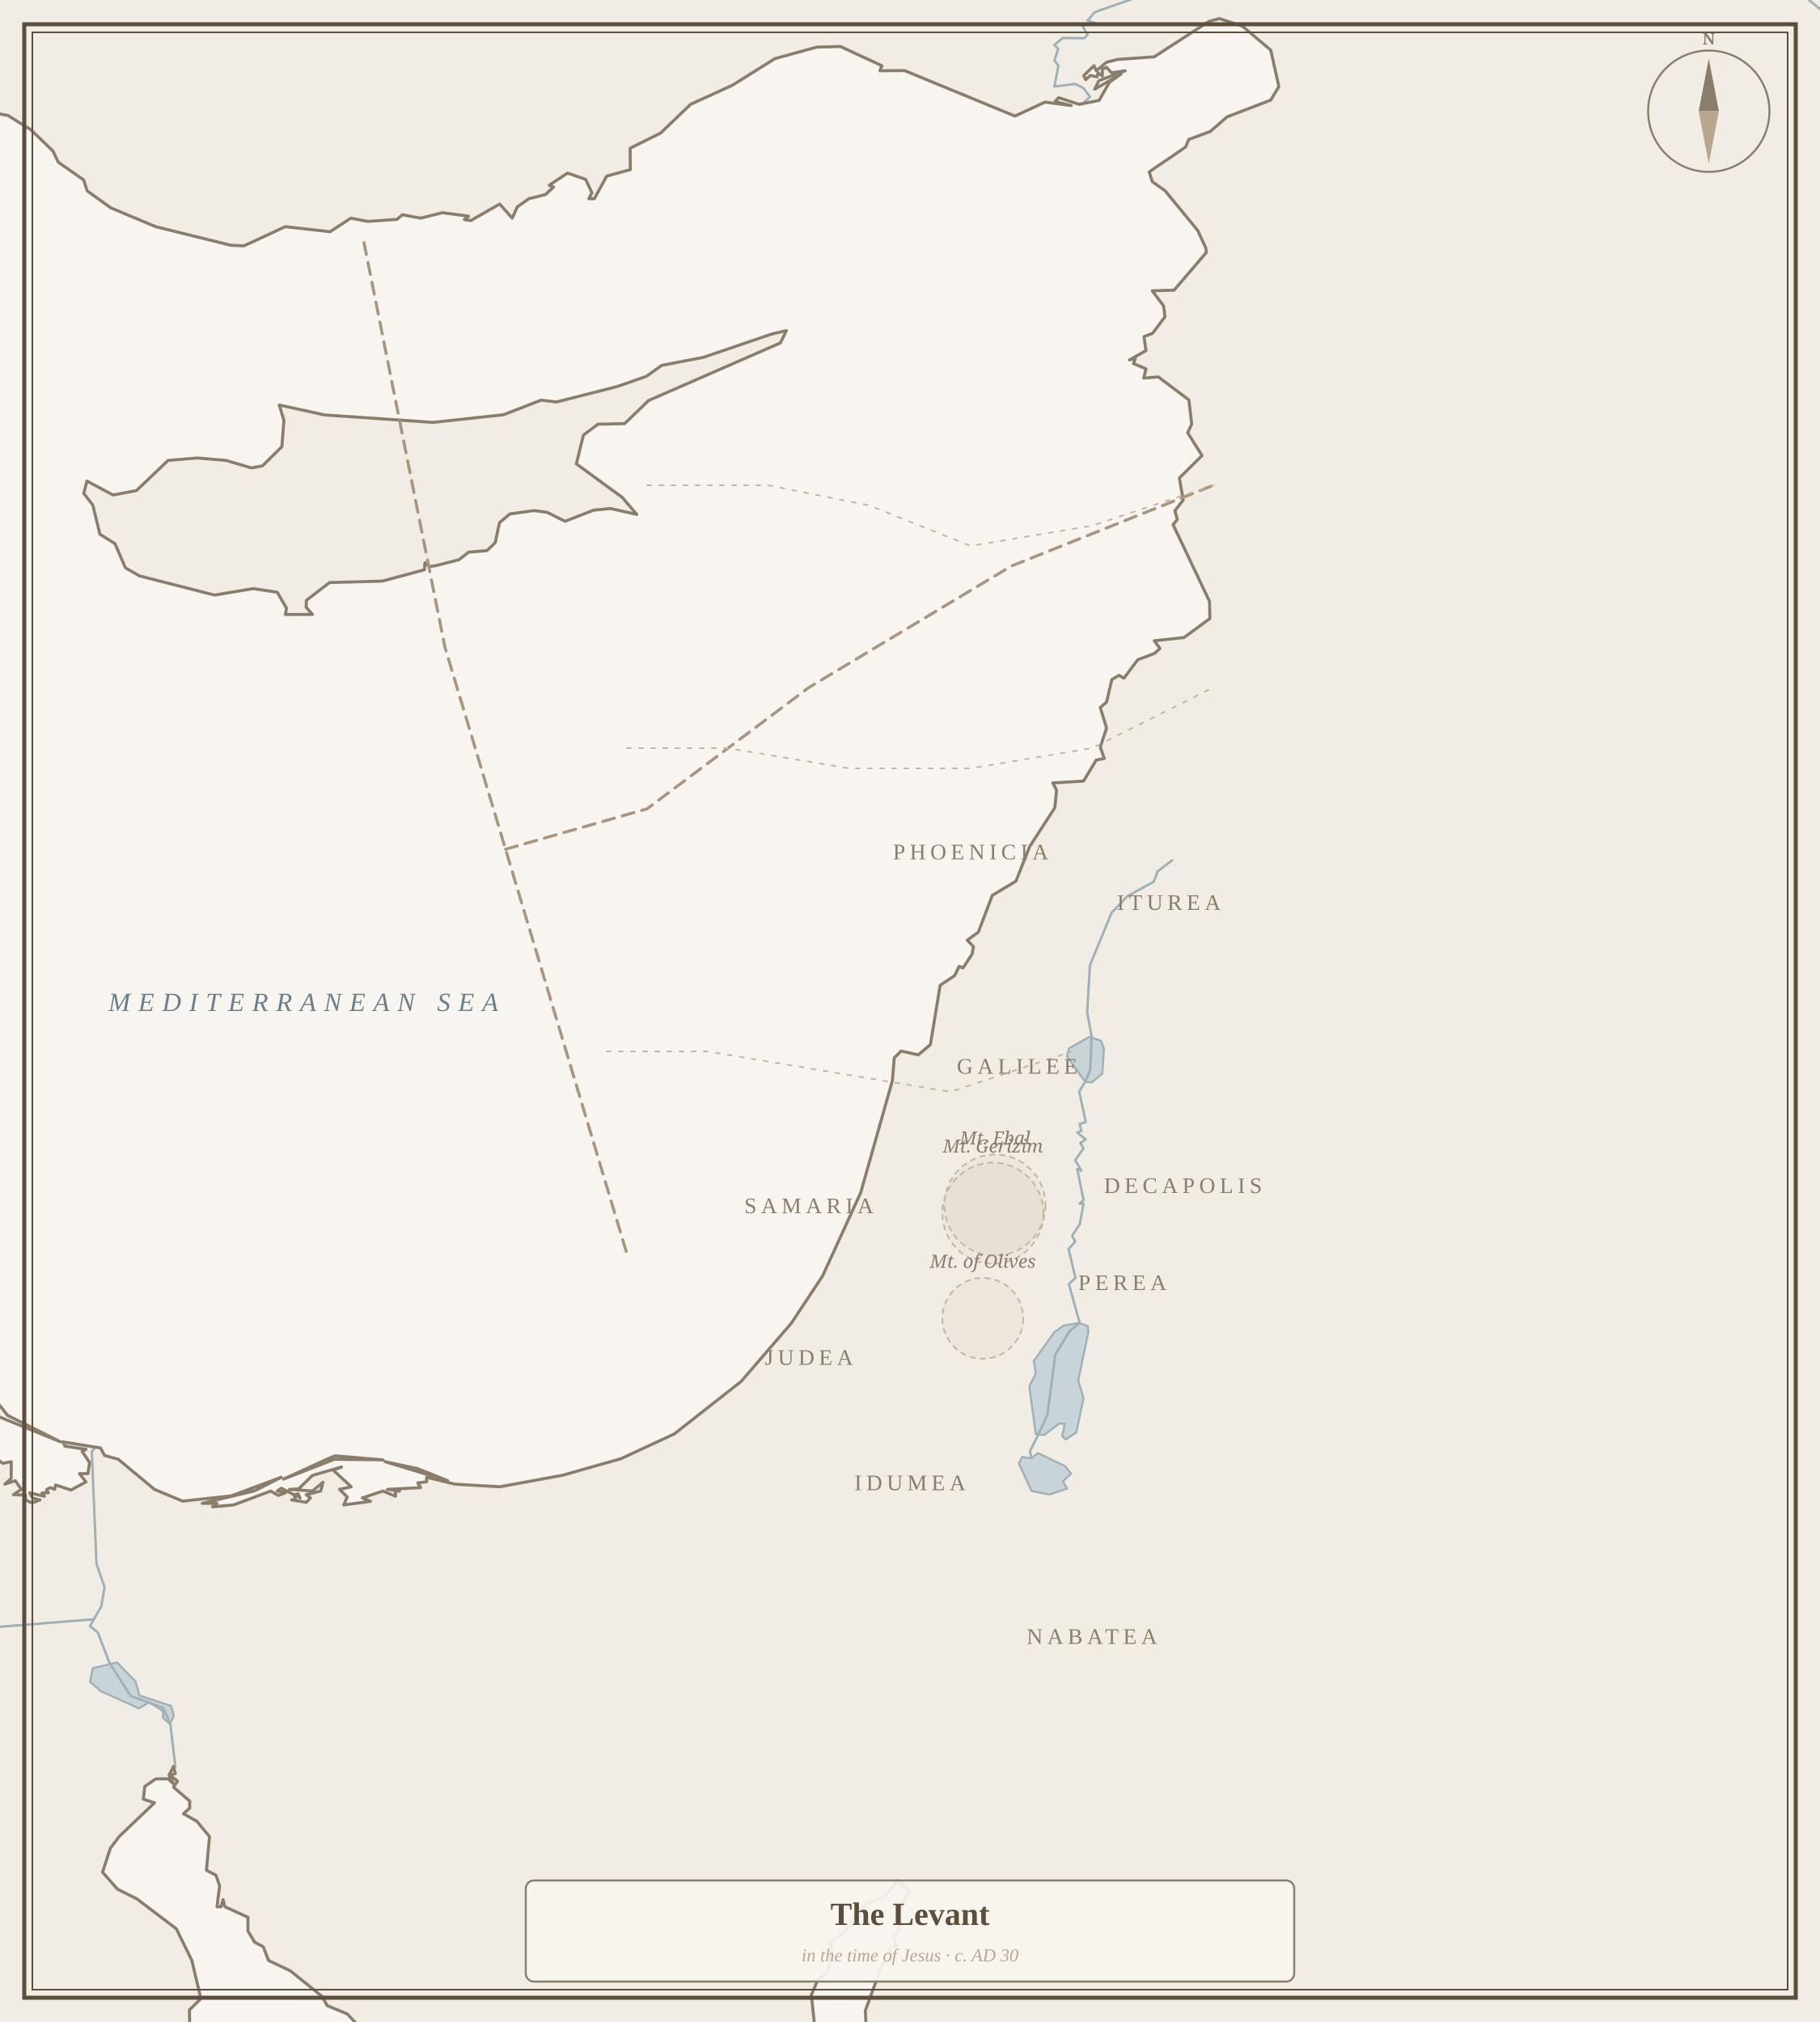
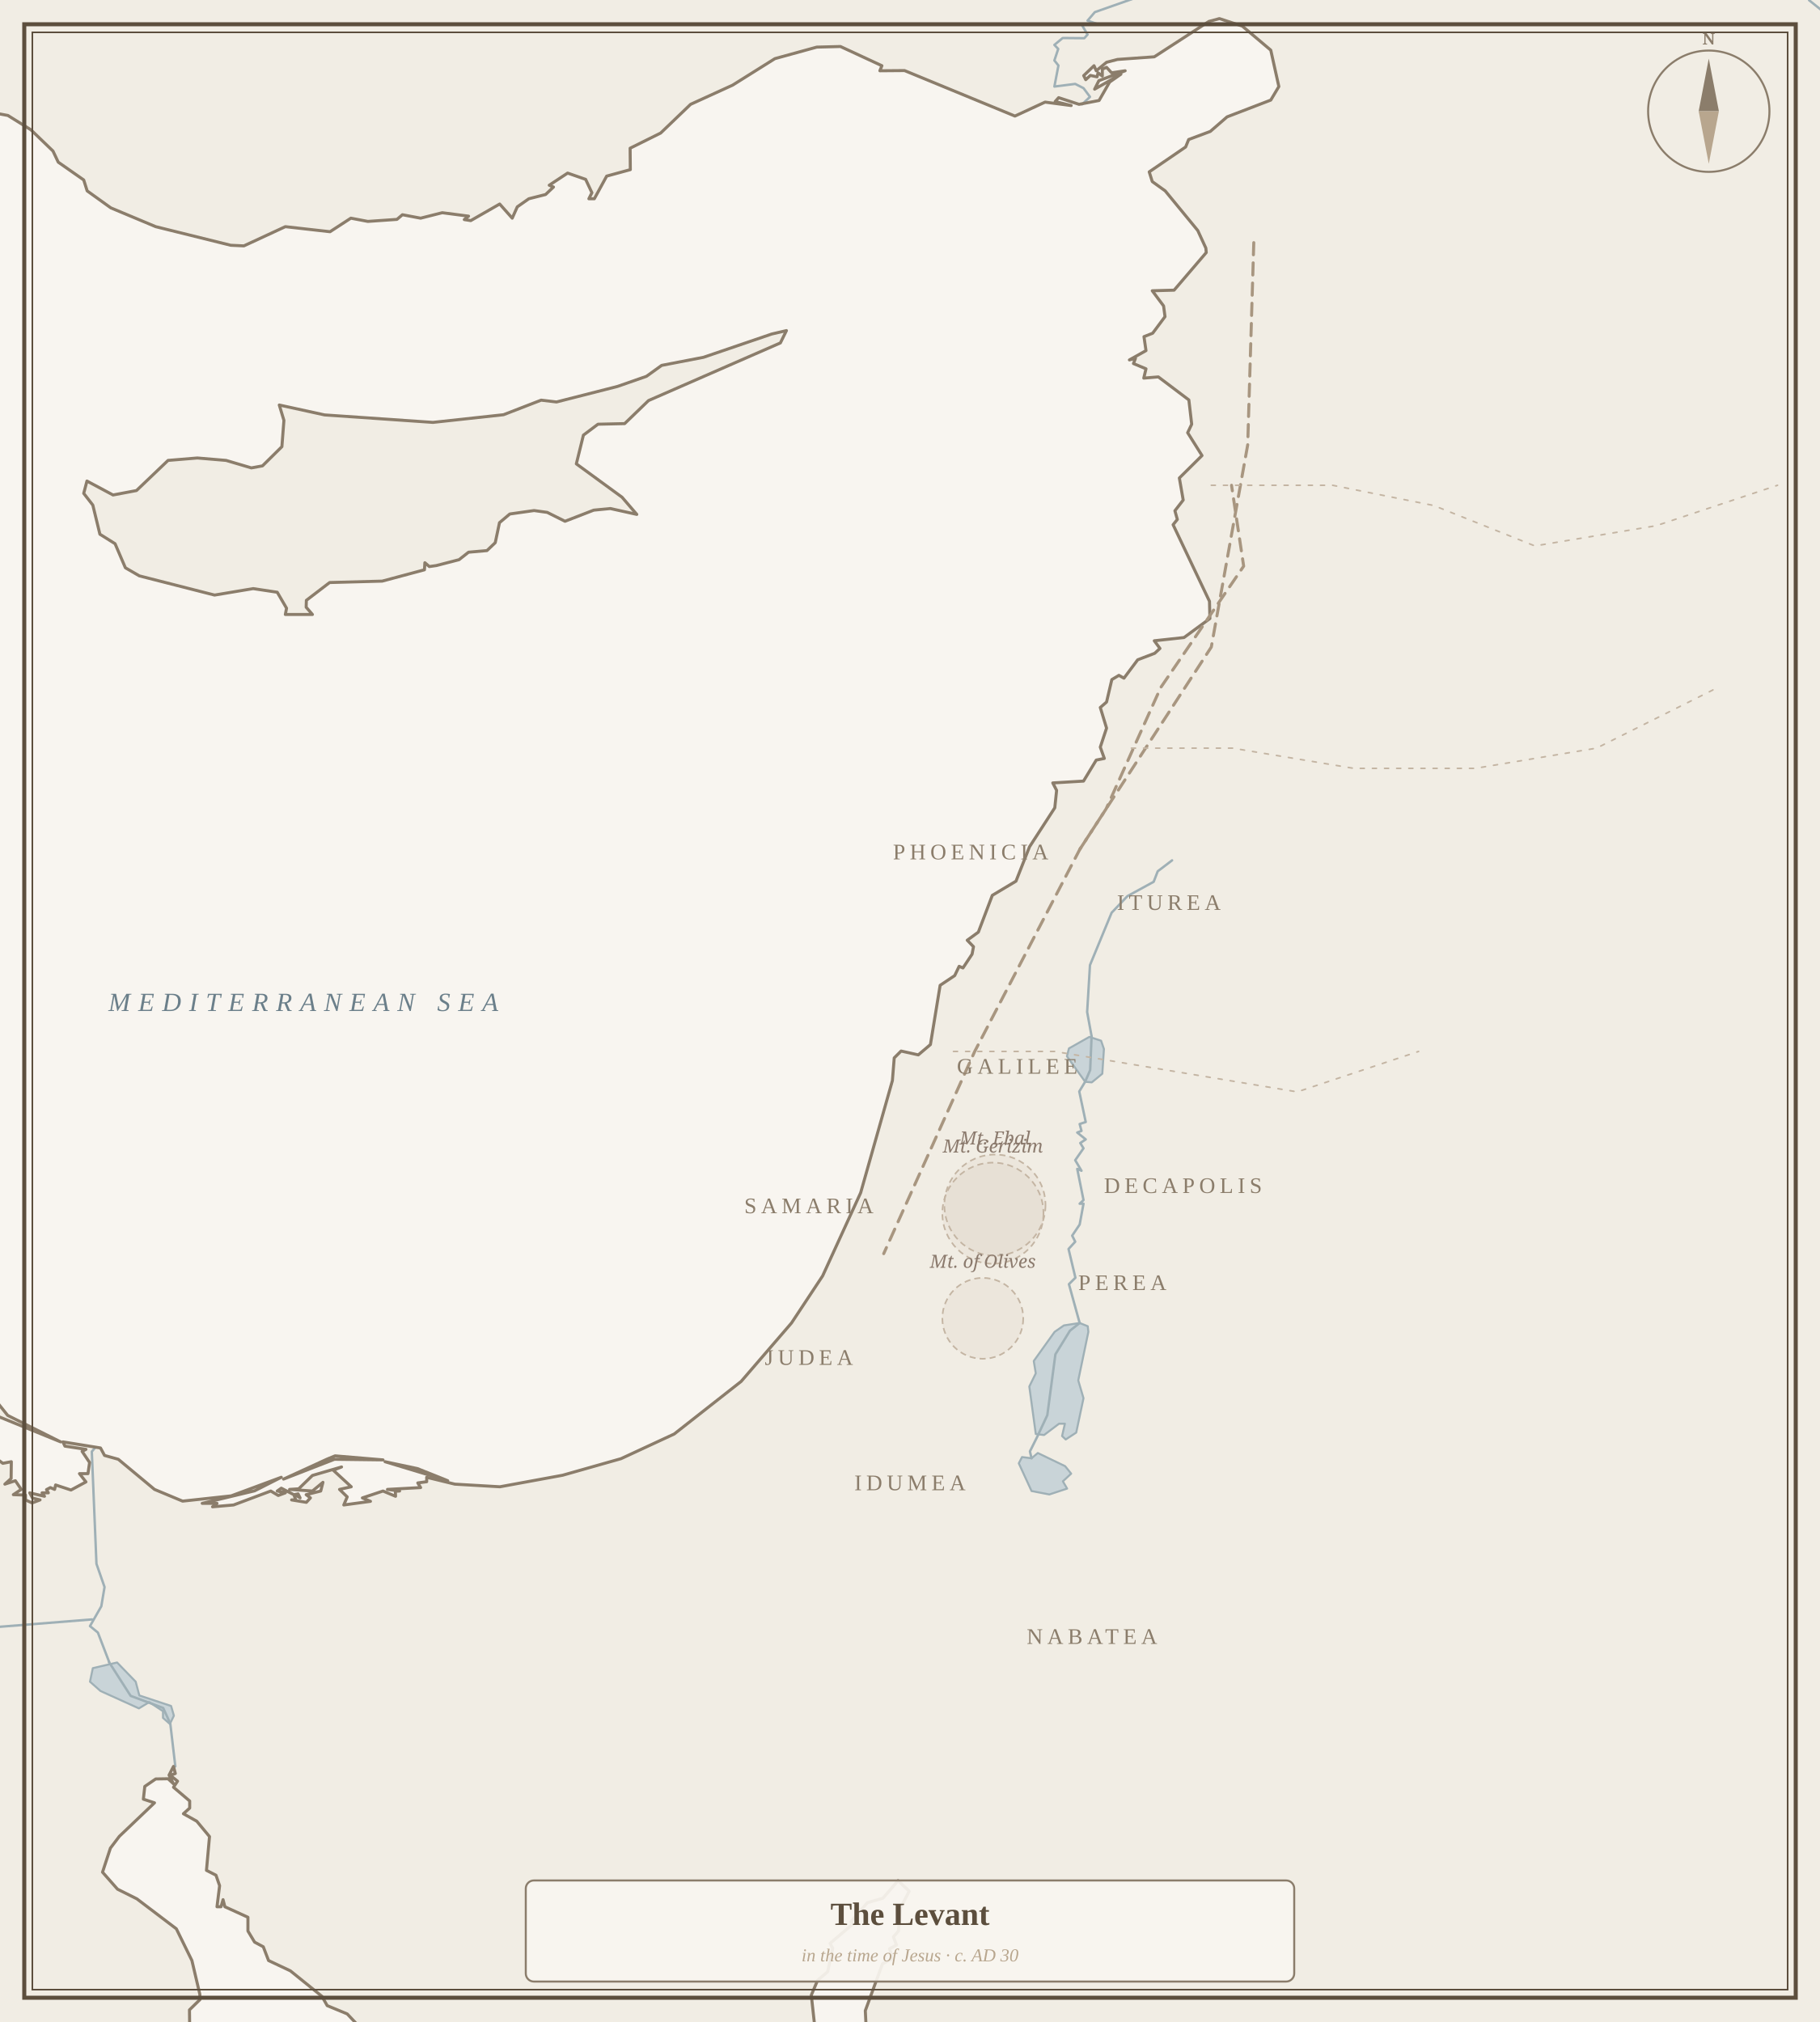
<svg xmlns="http://www.w3.org/2000/svg" viewBox="0 0 900 1000" width="900" height="1000">
  <defs>
    <filter id="parchment-texture">
      <feTurbulence type="fractalNoise" baseFrequency="0.04" numOctaves="3" result="noise" />
      <feColorMatrix type="matrix" values="0 0 0 0 0.95  0 0 0 0 0.93  0 0 0 0 0.89  0 0 0 0.04 0" in="noise" result="tint" />
      <feBlend in="SourceGraphic" in2="tint" mode="multiply" />
    </filter>
  </defs>
  <rect x="0" y="0" width="900" height="1000" fill="#F8F5F0" />
  <polygon points="-45,1050 -45,691.3 -24.3,684.3 -13,683.1 -8.3,684.9 3.8,700 30,713.1 -0.7,700.6 -4.8,695.4 -1,695.3 -12.3,684.5 -16.6,683.5 -18.2,685.2 -20.2,684.3 -20.2,686 -22.3,685.2 -23.3,687.8 -20.2,687.8 -18.2,696.4 -23.8,691.9 -26.4,694.6 -21.2,694.6 -21.8,697.1 -18.2,698 -25.5,698.9 -23.3,700.6 -25.8,704 -21.2,705.8 -30.4,705.1 -30.6,711.1 -34.9,714.4 -26.9,715.2 -24.8,718.5 -17.1,722 -14,718.5 -14,722 -16.1,722.9 -14,722.9 -15.1,724.6 -11,723.7 -11.1,726.6 -2,721.2 1.4,723.7 5.6,722.9 5.5,731.2 2.4,734 7.6,732.3 10.5,736.6 6.6,739.2 12.6,739.4 12.6,741.8 15.9,743.3 19.8,741.8 16.1,740.9 14.7,738.3 22,740 20.8,738.3 23.9,738.3 23,736.7 24.9,735.7 27,736.6 27.5,734.4 35.1,736.9 42.5,732.9 39.3,728.8 43.5,728.8 44.3,723.3 40.6,717.8 42.5,716.8 32.1,715.2 31.1,713.1 49.7,716.1 51.7,719.8 58.5,721.7 76.4,736.6 90.3,742.4 114.3,739.8 139.1,730.6 125.9,737.3 100,743.5 107.3,743.5 105.1,745.2 115.5,744.3 133.9,737.4 137.6,739.6 141.1,738.3 137.1,737.4 139.1,736 145.3,739.2 146.3,741.8 144.2,741.8 151.5,743 153.5,740.8 151.4,739.2 158.6,737.4 159.7,733.1 154.5,737.4 143.2,736.6 147.7,736.3 154.5,729.7 168.9,725.5 164.8,727.1 173.7,735.3 167.9,736.6 171.7,740.3 170,744.3 183.2,742.5 179.2,740.8 189.4,737.4 195.6,740 195.5,737.5 197.6,737.4 191.6,736.6 208,735.7 206.6,733.4 211,732.8 211,730.6 224.9,734 247.2,735.3 278.2,729.6 307.1,721.4 333.4,709.2 366.5,683.2 391.4,654.3 406.8,631 425.6,589.9 441.3,534.4 442.2,523.2 445.6,519.8 454.1,521.7 460.1,516.6 464.9,487.3 472.1,482.5 474.3,477.9 476.2,478.7 480.7,471.9 481.4,468.2 478.3,465 483.8,461 490.7,442.8 502.4,435.8 509.1,418.8 521.6,399.5 522.5,390.9 520.6,387.2 535.8,386.3 542.1,375.9 546.1,375.1 544.1,369.5 547.2,360.1 544.1,349.9 547.2,347.2 549.8,336.1 553.3,334 555.8,335.4 562.6,326.3 571,323.1 573.6,320.7 570.8,316.9 585.5,315.3 598.3,305.9 598.1,297.4 580.1,259.5 582.2,256.9 581,252.6 585.1,247.3 583.2,236.4 594.4,225.3 587.3,214 589.3,209.8 587.9,197.8 572.8,186.4 565.6,187 566.7,182.4 560.5,179.8 561.5,177.2 558.5,178 566.7,173.4 565.7,166.5 570,164.8 576.1,156.6 575.4,151.3 569.8,143.8 580.6,143.5 596.5,124.9 596.3,122.7 592.3,114 576.2,94.4 569.8,89.8 568.3,85 586.3,72.7 587.8,69 598.5,65 606.8,57.8 628.4,49.5 632.4,42.8 628.4,24.8 614.3,12.9 603,9.2 597.8,10.6 570.8,28.1 552.6,29.4 547.2,30.8 542.1,35 541,32.5 535.9,37.4 536.9,39.4 539.2,37.3 542.5,38 543,36 545.1,37.6 545.1,34.2 547.2,33.3 549.7,36 556.4,35 543.4,39.9 541.3,44.1 554.3,36.7 548.7,40.6 543.5,49.7 533.6,51.6 523.5,48.3 521.8,50.2 529.7,52.2 516.8,50.5 501.9,57.4 447.3,34.9 435.1,35 436.1,32.5 415.6,23 403.9,23.3 383.2,29 362.3,42.1 341.5,51.6 326.7,65.8 311.6,73.3 311.7,83.9 300,87.1 293.9,98.3 291.2,98.3 292.7,95.3 289.6,88.7 280.7,85.6 271.6,91.6 273.7,92.5 269.8,96.2 261.5,98.3 255.8,102.3 253.3,107.9 247.1,100.9 232.8,109.1 229.6,108.6 231.7,106.9 218.7,105.2 208,107.9 199,106.2 196.3,108.5 181.9,109.5 173.5,107.9 163.2,114.6 141.1,112.1 120.6,121.6 114.1,121.3 77,112.1 54.8,102.8 43.1,94.4 41.4,89 28.8,80.2 26.2,74.7 15.3,64.2 3.9,57.1 -27.4,51.3 -39.5,44.7 -45,44.4 -45,-50 945,-50 945,1050 419.2,1050 416.8,1041.9 425.8,1021.4 426.3,1013.8 423.8,1012.5 428.4,1004.5 427.9,994.4 436.4,971.2 441.3,968.7 439.9,963.8 443.3,961.9 441.8,957.9 444.3,955 445.3,943.6 449.6,935.3 444.1,930.1 436.6,938.8 428.9,941 420.8,950.4 421.8,951.5 410.5,961.1 411.8,963.6 409.3,975.1 404.3,979.4 401.2,986.7 402.8,1001.4 396.1,1006.4 397.1,1017.1 393,1019.3 395,1028.7 393.7,1033 382.6,1050 183.2,1050 179.2,1040.6 184.2,1029.5 176.2,1020.4 174.9,1003 176.7,1001.3 171.7,996 161.8,991.9 159.2,987.3 143.6,974.7 132.8,969.6 130.2,962.8 125.9,960.5 122.6,955 122.6,948.2 111.2,943 110.3,939.5 109.3,943 107.3,943 108.6,932.6 106.8,927.4 102.1,925 103.6,908.3 97.3,900.7 90.7,897 93.8,894.2 93.8,890.7 85.8,883.9 87.8,880.9 84.2,878 86.7,877.1 85.8,873.6 83.6,877.9 85.8,882.2 83.1,879.7 77,879.8 71.6,883.5 70.9,889.8 76.4,891.6 59,908.2 54.6,914 50.7,925.9 58.1,934.3 67.7,939.1 87.2,953.9 94.9,969.6 98.8,986.2 98.9,988.9 93.7,994 93.8,1003.4 101,1009.8 102.1,1014.9 112.4,1024.4 121,1027.7 129.8,1050" fill="#F1EDE4" stroke="none" />
  <polygon points="146.8,739.8 145.4,739.2 147.4,738.8 148.4,740.8 146.8,739.8" fill="#F1EDE4" stroke="none" />
  <polygon points="206.4,726.3 221.4,732.3 190.4,722.9 206.4,726.3" fill="#F1EDE4" stroke="none" />
  <polygon points="161.8,721.6 165.7,720 189.4,722 165.4,721.7 140.2,731.5 161.8,721.6" fill="#F1EDE4" stroke="none" />
  <polygon points="381.6,165.2 388.9,163.5 385.9,169.6 320.7,198.1 308.9,209.5 295.7,209.8 288.5,215.2 285,229.4 307.6,245.9 314.9,254.4 301.8,251.5 293.6,252.3 279.4,257.8 270.6,253.4 264.1,252.5 252.1,254.2 247,258.5 244.9,268.4 240.8,272.3 231.7,273.1 227,276.8 215.8,279.7 212.3,280.2 210.1,278.3 209.9,281.8 189,287.4 163,288.1 151.5,296.9 151.4,300.3 154.5,303.9 141.1,303.9 141.7,300.8 137.1,292.9 125.2,291.1 106.1,294.3 68.9,284.8 62,280.8 56.9,268.9 49.4,264.2 45.9,249.8 41.4,244 43,237.9 55.9,244.8 67.5,242.6 83.1,227.7 97.6,226.5 111.8,227.7 124.3,231.4 129.8,230.4 139.4,220.9 140.4,207.9 138.1,200.3 160.5,205.2 214.1,208.9 249,205.1 267.6,197.9 275.2,198.8 305.4,191.1 319.7,186.1 327.2,180.7 347.9,176.7 381.6,165.2" fill="#F1EDE4" stroke="none" />
  <polygon points="545.9,518.8 545.1,531 539.9,535.3 536.6,535 527.6,522.4 528.6,518.5 538.7,512.8 544.5,514.7 545.9,518.8" fill="#C9D4D8" stroke="#9FB0B6" stroke-width="1" stroke-linejoin="round" />
  <polygon points="945,141.6 938.1,140.3 930.6,133.5 920.2,131.4 916.5,126.3 911.1,125.8 913.1,124 907.9,121.6 902.8,115.5 903.8,106.8 913.7,98 915.6,93.8 923.9,92.1 926.8,82.2 929.5,82.9 933.8,93.5 921.6,97.8 918.8,100.6 920.3,103.5 915,107.2 914.5,109.9 917.7,116 922.4,118.1 926.2,123.3 938.3,125.8 940.2,128.7 945,130" fill="#C9D4D8" stroke="#9FB0B6" stroke-width="1" stroke-linejoin="round" />
  <polygon points="533.9,654.3 537.9,655.9 538.2,658.7 533.2,682.7 535.8,691.5 532.2,708.5 527,711.9 525.2,710.2 526.6,704.1 523.7,704.1 516.3,709.7 512.2,709.2 509,685.7 512.2,679.2 511.2,673.1 521.5,658.7 526.1,655.5 533.9,654.3" fill="#C9D4D8" stroke="#9FB0B6" stroke-width="1" stroke-linejoin="round" />
  <polygon points="526.7,725.1 529.7,728.8 525.6,732.6 527.7,736.2 518.9,739.1 510.1,737.4 503.8,723.7 505.4,720.6 510.1,721.2 513.2,718.6 526.7,725.1" fill="#C9D4D8" stroke="#9FB0B6" stroke-width="1" stroke-linejoin="round" />
  <polygon points="84,852.6 80.6,849.6 80.6,846.3 73.8,841.8 68.7,844.9 49.7,836.3 44.5,831.7 45.9,825 57.9,822.2 67.1,831.7 68.9,838.5 84.6,843.7 86,848.5 84,852.6" fill="#C9D4D8" stroke="#9FB0B6" stroke-width="1" stroke-linejoin="round" />
  <polyline points="670.5,-50 670.5,-47.1 655.6,-44.5 653.1,-46.4 642.9,-43.5 637.6,-36.9 640,-34.5 638.6,-28.8 634.6,-21.5 630.3,-19.5 613.9,-22.3 608.4,-26.3 598.6,-27.6 591.2,-26.6 583.2,-22.3 577.1,-23.2 571.9,-17.1 572.8,-14.7 569.8,-14.7 576,-10.4 567.8,-6.5 570.8,-2.7 564.7,-4.1 563.6,-1.8 541.4,6 537.8,10.2 543,12 534.8,12 537.8,17.1 536.2,18.9 525.5,18.8 521.4,22.2 523.3,24.2 521.4,29.9 523.4,32.4 521.4,42.8 531.7,41.5 535.8,43.6 539,47.9 535.1,51.6" fill="none" stroke="#9FB0B6" stroke-width="1.2" stroke-linecap="round" stroke-linejoin="round" />
  <polyline points="84.2,852.4 80.7,844.7 64.6,838.7 53.9,822" fill="none" stroke="#9FB0B6" stroke-width="1.2" stroke-linecap="round" stroke-linejoin="round" />
  <polyline points="54,822 48.4,807.4 44.5,804.2 50.1,794.4 51.7,784.9 47.7,773.4 45.4,717.9 47.1,715.9" fill="none" stroke="#9FB0B6" stroke-width="1.2" stroke-linecap="round" stroke-linejoin="round" />
  <polyline points="84.2,852.3 86.7,873.6" fill="none" stroke="#9FB0B6" stroke-width="1.2" stroke-linecap="round" stroke-linejoin="round" />
  <polyline points="-45,709.8 -42.5,702.3 -28.4,697.2 -29.3,692.7 -23.3,684.3" fill="none" stroke="#9FB0B6" stroke-width="1.2" stroke-linecap="round" stroke-linejoin="round" />
  <polyline points="-45,809.7 -42.2,807.9 45.5,800.9" fill="none" stroke="#9FB0B6" stroke-width="1.2" stroke-linecap="round" stroke-linejoin="round" />
  <polyline points="539.8,512.5 539.1,529.2 536.6,535" fill="none" stroke="#9FB0B6" stroke-width="1.2" stroke-linecap="round" stroke-linejoin="round" />
  <polyline points="513.5,709.3 517.9,699.9 521.9,669.8 529.1,658.1 533.9,654.3" fill="none" stroke="#9FB0B6" stroke-width="1.2" stroke-linecap="round" stroke-linejoin="round" />
  <polyline points="579.6,425.5 572.5,430.9 570.5,436.1 557.5,443.2 549.7,451.4 539,477.3 537.6,500.5 539.8,512.5" fill="none" stroke="#9FB0B6" stroke-width="1.2" stroke-linecap="round" stroke-linejoin="round" />
  <polyline points="536.6,535 533.7,539.8 536.9,554.9 533.9,555.9 534.8,559.3 532.7,560.1 536.9,563.5 534.2,565.3 535.8,567.9 531.7,573.8 534.8,579 532.7,578.1 535.8,593.5 533.9,595.3 535.8,595.3 533.9,605.6 530.2,611.1 531.7,614.1 528.4,617.7 531.8,631.9 528.6,635.1 533.9,654.3" fill="none" stroke="#9FB0B6" stroke-width="1.2" stroke-linecap="round" stroke-linejoin="round" />
  <polyline points="513.5,709.4 509.3,717.8 510.1,721.2" fill="none" stroke="#9FB0B6" stroke-width="1.2" stroke-linecap="round" stroke-linejoin="round" />
  <polyline points="890.9,-50 877.9,-38 876.1,-33.5 880,-31.2 881.2,-26.7 877.9,-28.3 876.1,-25.4 881.5,-16.4 880.4,-8.2 888.4,-5.3 896.9,-6.3 894.6,0.1 901.2,5.4 902.8,12 906.1,14.9 903.1,16.1 903.9,20.5" fill="none" stroke="#9FB0B6" stroke-width="1.2" stroke-linecap="round" stroke-linejoin="round" />
  <polyline points="945,135.4 920.3,125 909.5,112.7 909.3,107.4 916.4,98.4 928.4,91.9 927.5,82.2" fill="none" stroke="#9FB0B6" stroke-width="1.2" stroke-linecap="round" stroke-linejoin="round" />
  <polyline points="903.9,20.5 904.9,27.3 906.9,32.5 910,32.5 910,36.3 914.7,40.1 931.6,44 943.9,59 940.1,61 938.4,67.1 930.5,70.1 927.5,82.2" fill="none" stroke="#9FB0B6" stroke-width="1.2" stroke-linecap="round" stroke-linejoin="round" />
  <polygon points="-45,1050 -45,691.3 -24.3,684.3 -13,683.1 -8.3,684.9 3.8,700 30,713.1 -0.7,700.6 -4.8,695.4 -1,695.3 -12.3,684.5 -16.6,683.5 -18.2,685.2 -20.2,684.3 -20.2,686 -22.3,685.2 -23.3,687.8 -20.2,687.8 -18.2,696.4 -23.8,691.9 -26.4,694.6 -21.2,694.6 -21.8,697.1 -18.2,698 -25.5,698.9 -23.3,700.6 -25.8,704 -21.2,705.8 -30.4,705.1 -30.6,711.1 -34.9,714.4 -26.9,715.2 -24.8,718.5 -17.1,722 -14,718.5 -14,722 -16.1,722.9 -14,722.9 -15.1,724.6 -11,723.7 -11.1,726.6 -2,721.2 1.4,723.7 5.6,722.9 5.5,731.2 2.4,734 7.6,732.3 10.5,736.6 6.6,739.2 12.6,739.4 12.6,741.8 15.9,743.3 19.8,741.8 16.1,740.9 14.7,738.3 22,740 20.8,738.3 23.9,738.3 23,736.7 24.9,735.7 27,736.6 27.5,734.4 35.1,736.9 42.5,732.9 39.3,728.8 43.5,728.8 44.3,723.3 40.6,717.8 42.5,716.8 32.1,715.2 31.1,713.1 49.7,716.1 51.7,719.8 58.5,721.7 76.4,736.6 90.3,742.4 114.3,739.8 139.1,730.6 125.9,737.3 100,743.5 107.3,743.5 105.1,745.2 115.5,744.3 133.9,737.4 137.6,739.6 141.1,738.3 137.1,737.4 139.1,736 145.3,739.2 146.3,741.8 144.2,741.8 151.5,743 153.5,740.8 151.4,739.2 158.6,737.4 159.7,733.1 154.5,737.4 143.2,736.6 147.7,736.3 154.5,729.7 168.9,725.5 164.8,727.1 173.7,735.3 167.9,736.6 171.7,740.3 170,744.3 183.2,742.5 179.2,740.8 189.4,737.4 195.6,740 195.5,737.5 197.6,737.4 191.6,736.6 208,735.7 206.6,733.4 211,732.8 211,730.6 224.9,734 247.2,735.3 278.2,729.6 307.1,721.4 333.4,709.2 366.5,683.2 391.4,654.3 406.8,631 425.6,589.9 441.3,534.4 442.2,523.2 445.6,519.8 454.1,521.7 460.1,516.6 464.9,487.3 472.1,482.5 474.3,477.9 476.2,478.7 480.7,471.9 481.4,468.2 478.3,465 483.8,461 490.7,442.8 502.4,435.8 509.1,418.8 521.6,399.5 522.5,390.9 520.6,387.2 535.8,386.3 542.1,375.9 546.1,375.1 544.1,369.5 547.2,360.1 544.1,349.9 547.2,347.2 549.8,336.1 553.3,334 555.8,335.4 562.6,326.3 571,323.1 573.6,320.7 570.8,316.9 585.5,315.3 598.3,305.9 598.1,297.4 580.1,259.5 582.2,256.9 581,252.6 585.1,247.3 583.2,236.4 594.4,225.3 587.3,214 589.3,209.8 587.9,197.8 572.8,186.4 565.6,187 566.7,182.4 560.5,179.8 561.5,177.2 558.5,178 566.7,173.4 565.7,166.5 570,164.8 576.1,156.6 575.4,151.3 569.8,143.8 580.6,143.5 596.5,124.9 596.3,122.7 592.3,114 576.2,94.4 569.8,89.8 568.3,85 586.3,72.7 587.8,69 598.5,65 606.8,57.8 628.4,49.5 632.4,42.8 628.4,24.8 614.3,12.9 603,9.2 597.8,10.6 570.8,28.1 552.6,29.4 547.2,30.8 542.1,35 541,32.5 535.9,37.4 536.9,39.4 539.2,37.3 542.5,38 543,36 545.1,37.6 545.1,34.2 547.2,33.3 549.7,36 556.4,35 543.4,39.9 541.3,44.1 554.3,36.7 548.7,40.6 543.5,49.7 533.6,51.6 523.5,48.3 521.8,50.2 529.7,52.2 516.8,50.5 501.9,57.4 447.3,34.9 435.1,35 436.1,32.5 415.6,23 403.9,23.3 383.2,29 362.3,42.1 341.5,51.6 326.7,65.8 311.6,73.3 311.7,83.9 300,87.1 293.9,98.3 291.2,98.3 292.7,95.3 289.6,88.7 280.7,85.6 271.6,91.6 273.7,92.5 269.8,96.2 261.5,98.3 255.8,102.3 253.3,107.9 247.1,100.9 232.8,109.1 229.6,108.6 231.7,106.9 218.7,105.2 208,107.9 199,106.2 196.3,108.5 181.9,109.5 173.5,107.9 163.2,114.6 141.1,112.1 120.6,121.6 114.1,121.3 77,112.1 54.8,102.8 43.1,94.4 41.4,89 28.8,80.2 26.2,74.7 15.3,64.2 3.9,57.1 -27.4,51.3 -39.5,44.7 -45,44.4 -45,-50 945,-50 945,1050 419.2,1050 416.8,1041.9 425.8,1021.4 426.3,1013.8 423.8,1012.5 428.4,1004.5 427.9,994.4 436.4,971.2 441.3,968.7 439.9,963.8 443.3,961.9 441.8,957.9 444.3,955 445.3,943.6 449.6,935.3 444.1,930.1 436.6,938.8 428.9,941 420.8,950.4 421.8,951.5 410.5,961.1 411.8,963.6 409.3,975.1 404.3,979.4 401.2,986.7 402.8,1001.4 396.1,1006.4 397.1,1017.1 393,1019.3 395,1028.7 393.7,1033 382.6,1050 183.2,1050 179.2,1040.6 184.2,1029.5 176.2,1020.4 174.9,1003 176.7,1001.3 171.7,996 161.8,991.9 159.2,987.3 143.6,974.7 132.8,969.6 130.2,962.8 125.9,960.5 122.6,955 122.6,948.2 111.2,943 110.3,939.5 109.3,943 107.3,943 108.6,932.6 106.8,927.4 102.1,925 103.6,908.3 97.3,900.7 90.7,897 93.8,894.2 93.8,890.7 85.8,883.9 87.8,880.9 84.2,878 86.7,877.1 85.8,873.6 83.6,877.9 85.8,882.2 83.1,879.7 77,879.8 71.6,883.5 70.9,889.8 76.4,891.6 59,908.2 54.6,914 50.7,925.9 58.1,934.3 67.7,939.1 87.2,953.9 94.9,969.6 98.8,986.2 98.9,988.9 93.7,994 93.8,1003.4 101,1009.8 102.1,1014.9 112.4,1024.4 121,1027.7 129.8,1050" fill="none" stroke="#8B7D6B" stroke-width="1.5" stroke-linejoin="round" />
  <polygon points="146.8,739.8 145.4,739.2 147.4,738.8 148.4,740.8 146.8,739.8" fill="none" stroke="#8B7D6B" stroke-width="1.5" stroke-linejoin="round" />
  <polygon points="206.4,726.3 221.4,732.3 190.4,722.9 206.4,726.3" fill="none" stroke="#8B7D6B" stroke-width="1.5" stroke-linejoin="round" />
  <polygon points="161.8,721.6 165.7,720 189.4,722 165.4,721.7 140.2,731.5 161.8,721.6" fill="none" stroke="#8B7D6B" stroke-width="1.5" stroke-linejoin="round" />
  <polygon points="381.6,165.2 388.9,163.5 385.9,169.6 320.7,198.1 308.9,209.5 295.7,209.8 288.5,215.2 285,229.4 307.6,245.9 314.9,254.4 301.8,251.5 293.6,252.3 279.4,257.8 270.6,253.4 264.1,252.5 252.1,254.2 247,258.5 244.9,268.4 240.8,272.3 231.7,273.1 227,276.8 215.8,279.7 212.3,280.2 210.1,278.3 209.9,281.8 189,287.4 163,288.1 151.5,296.9 151.4,300.3 154.5,303.9 141.1,303.9 141.7,300.8 137.1,292.9 125.2,291.1 106.1,294.3 68.9,284.8 62,280.8 56.9,268.9 49.4,264.2 45.9,249.8 41.4,244 43,237.9 55.9,244.8 67.5,242.6 83.1,227.7 97.6,226.5 111.8,227.7 124.3,231.4 129.8,230.4 139.4,220.9 140.4,207.9 138.1,200.3 160.5,205.2 214.1,208.9 249,205.1 267.6,197.9 275.2,198.8 305.4,191.1 319.7,186.1 327.2,180.7 347.9,176.7 381.6,165.2" fill="none" stroke="#8B7D6B" stroke-width="1.5" stroke-linejoin="round" />
  <circle cx="491" cy="600" r="25" fill="rgba(196,181,163,0.12)" stroke="#C4B5A3" stroke-width="0.8" stroke-dasharray="3,2" />
  <text x="491" y="570" text-anchor="middle" font-family="Georgia, serif" font-style="italic" font-size="9" fill="#8B7A6D">Mt. Gerizim</text>
  <circle cx="492" cy="596" r="25" fill="rgba(196,181,163,0.12)" stroke="#C4B5A3" stroke-width="0.8" stroke-dasharray="3,2" />
  <text x="492" y="566" text-anchor="middle" font-family="Georgia, serif" font-style="italic" font-size="9" fill="#8B7A6D">Mt. Ebal</text>
  <circle cx="486" cy="652" r="20" fill="rgba(196,181,163,0.12)" stroke="#C4B5A3" stroke-width="0.8" stroke-dasharray="3,2" />
  <text x="486" y="627" text-anchor="middle" font-family="Georgia, serif" font-style="italic" font-size="9" fill="#8B7A6D">Mt. of Olives</text>
  <g id="overlay-levant" fill="none" stroke="#A89680" stroke-width="1.5" stroke-dasharray="6,4" stroke-linecap="round" stroke-linejoin="round">
-     <polyline points="180,120 200,220 220,320 250,420 280,520 310,620" />
-     <polyline points="250,420 320,400 400,340 500,280 600,240" />
+     <polyline points="620,120 617,220 599,320 534,420 482,520 437,620" />
+     <polyline points="534,420 547,400 574,340 615,280 609,240" />
  </g>
  <g fill="none" stroke="#C4B5A3" stroke-width="0.8" stroke-dasharray="2,4" stroke-linecap="round">
-     <polyline points="320,240 380,240 430,250 480,270 540,260 600,240" />
-     <polyline points="310,370 360,370 420,380 480,380 540,370 600,340" />
-     <polyline points="300,520 350,520 410,530 470,540 530,520" />
+     <polyline points="599,240 659,240 709,250 759,270 819,260 879,240" />
+     <polyline points="559.5,370 609.5,370 669.5,380 729.5,380 789.5,370 849.5,340" />
+     <polyline points="471.5,520 521.5,520 581.5,530 641.5,540 701.5,520" />
  </g>
  <text x="150" y="500" text-anchor="middle" font-family="Georgia, 'Times New Roman', serif" font-size="13" font-style="italic" font-weight="normal" letter-spacing="0.3em" fill="#6B7F8A">MEDITERRANEAN SEA</text>
  <text x="503" y="531" text-anchor="middle" font-family="Georgia, 'Times New Roman', serif" font-size="11" font-style="normal" font-weight="normal" letter-spacing="0.2em" fill="#8B7D6B">GALILEE</text>
  <text x="400" y="600" text-anchor="middle" font-family="Georgia, 'Times New Roman', serif" font-size="11" font-style="normal" font-weight="normal" letter-spacing="0.2em" fill="#8B7D6B">SAMARIA</text>
  <text x="400" y="675" text-anchor="middle" font-family="Georgia, 'Times New Roman', serif" font-size="11" font-style="normal" font-weight="normal" letter-spacing="0.2em" fill="#8B7D6B">JUDEA</text>
  <text x="450" y="737" text-anchor="middle" font-family="Georgia, 'Times New Roman', serif" font-size="11" font-style="normal" font-weight="normal" letter-spacing="0.2em" fill="#8B7D6B">IDUMEA</text>
  <text x="585" y="590" text-anchor="middle" font-family="Georgia, 'Times New Roman', serif" font-size="11" font-style="normal" font-weight="normal" letter-spacing="0.2em" fill="#8B7D6B">DECAPOLIS</text>
  <text x="555" y="638" text-anchor="middle" font-family="Georgia, 'Times New Roman', serif" font-size="11" font-style="normal" font-weight="normal" letter-spacing="0.2em" fill="#8B7D6B">PEREA</text>
  <text x="540" y="813" text-anchor="middle" font-family="Georgia, 'Times New Roman', serif" font-size="11" font-style="normal" font-weight="normal" letter-spacing="0.2em" fill="#8B7D6B">NABATEA</text>
  <text x="480" y="425" text-anchor="middle" font-family="Georgia, 'Times New Roman', serif" font-size="11" font-style="normal" font-weight="normal" letter-spacing="0.2em" fill="#8B7D6B">PHOENICIA</text>
  <text x="578" y="450" text-anchor="middle" font-family="Georgia, 'Times New Roman', serif" font-size="11" font-style="normal" font-weight="normal" letter-spacing="0.2em" fill="#8B7D6B">ITUREA</text>
  <rect x="12" y="12" width="876" height="976" fill="none" stroke="#5C4E3D" stroke-width="2" />
  <rect x="16" y="16" width="868" height="968" fill="none" stroke="#5C4E3D" stroke-width="0.8" />
  <rect x="260" y="930" width="380" height="50" rx="4" fill="rgba(248,245,240,0.92)" stroke="#8B7D6B" stroke-width="1" />
  <text x="450" y="952" text-anchor="middle" font-family="Georgia, 'Times New Roman', serif" font-size="16" font-weight="bold" fill="#5C4E3D">The Levant</text>
  <text x="450" y="970" text-anchor="middle" font-family="Georgia, 'Times New Roman', serif" font-size="9" font-style="italic" fill="#B8A68E">in the time of Jesus · c. AD 30</text>
  <circle cx="845" cy="55" r="30" fill="#F1EDE4" stroke="#8B7D6B" stroke-width="1" />
  <polygon points="845,29 840,55 850,55" fill="#8B7D6B" />
  <polygon points="845,81 840,55 850,55" fill="#B8A68E" />
  <text x="845" y="22" text-anchor="middle" font-family="Georgia, serif" font-size="8" font-weight="bold" fill="#8B7D6B">N</text>
</svg>
